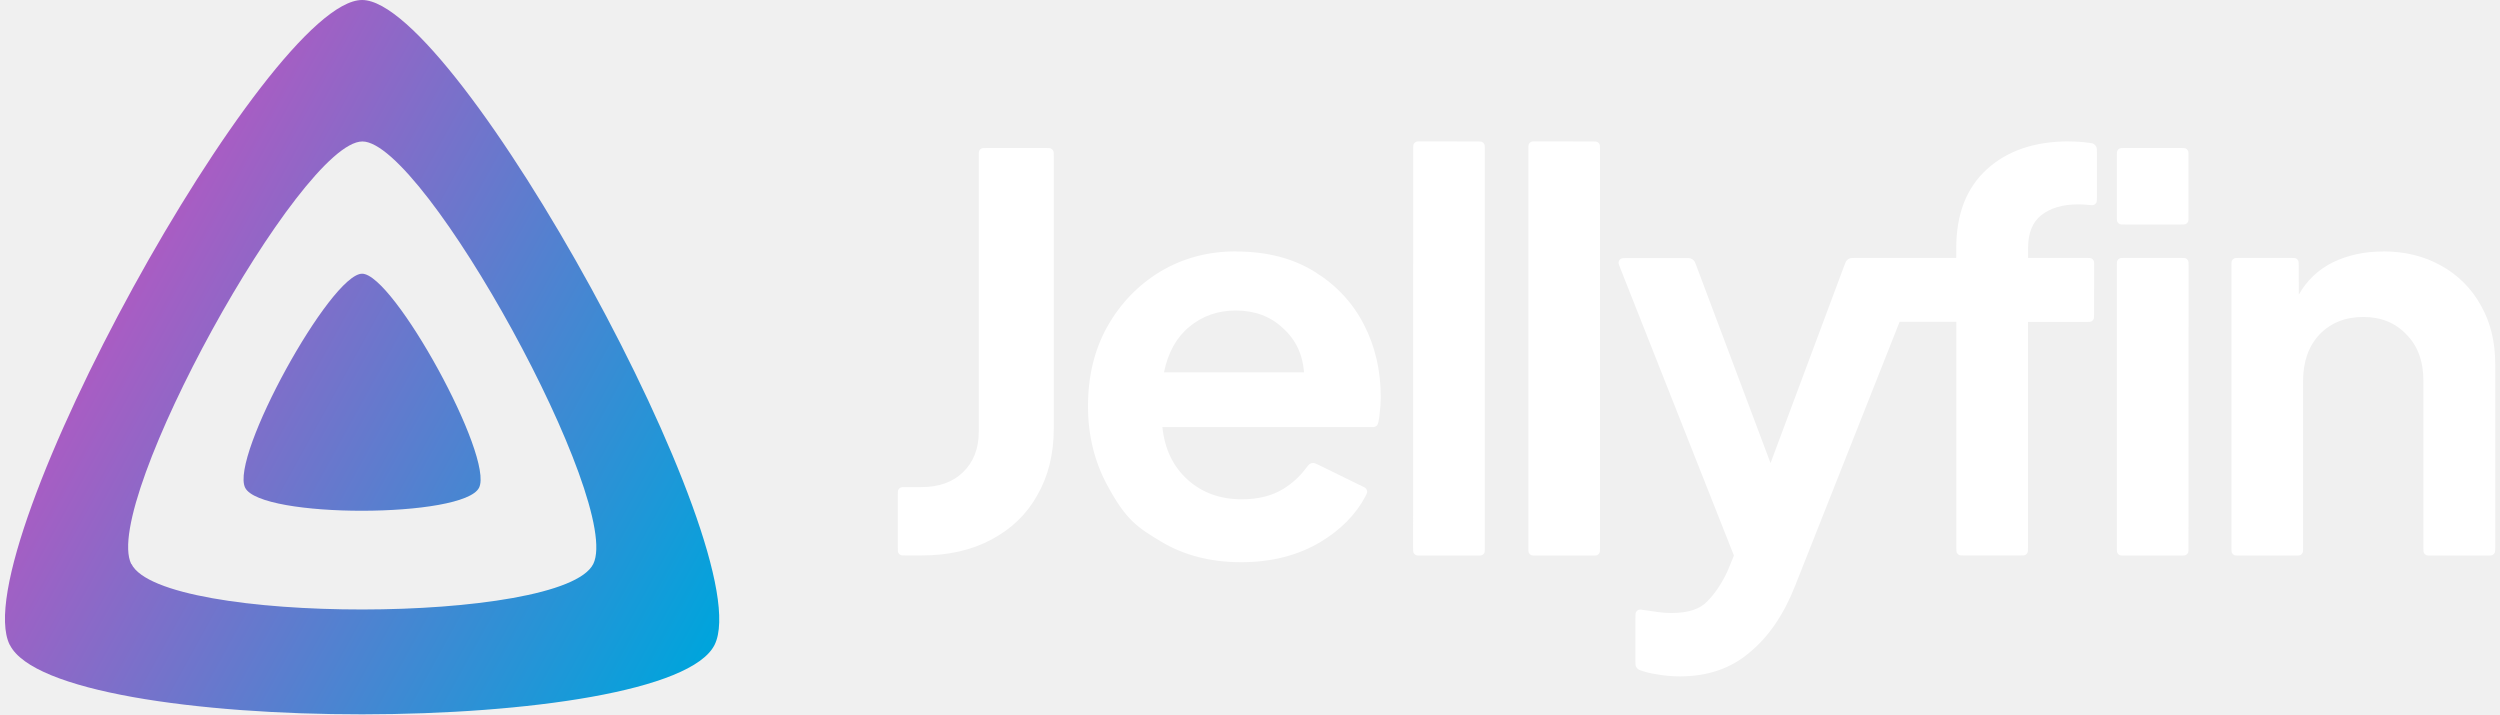
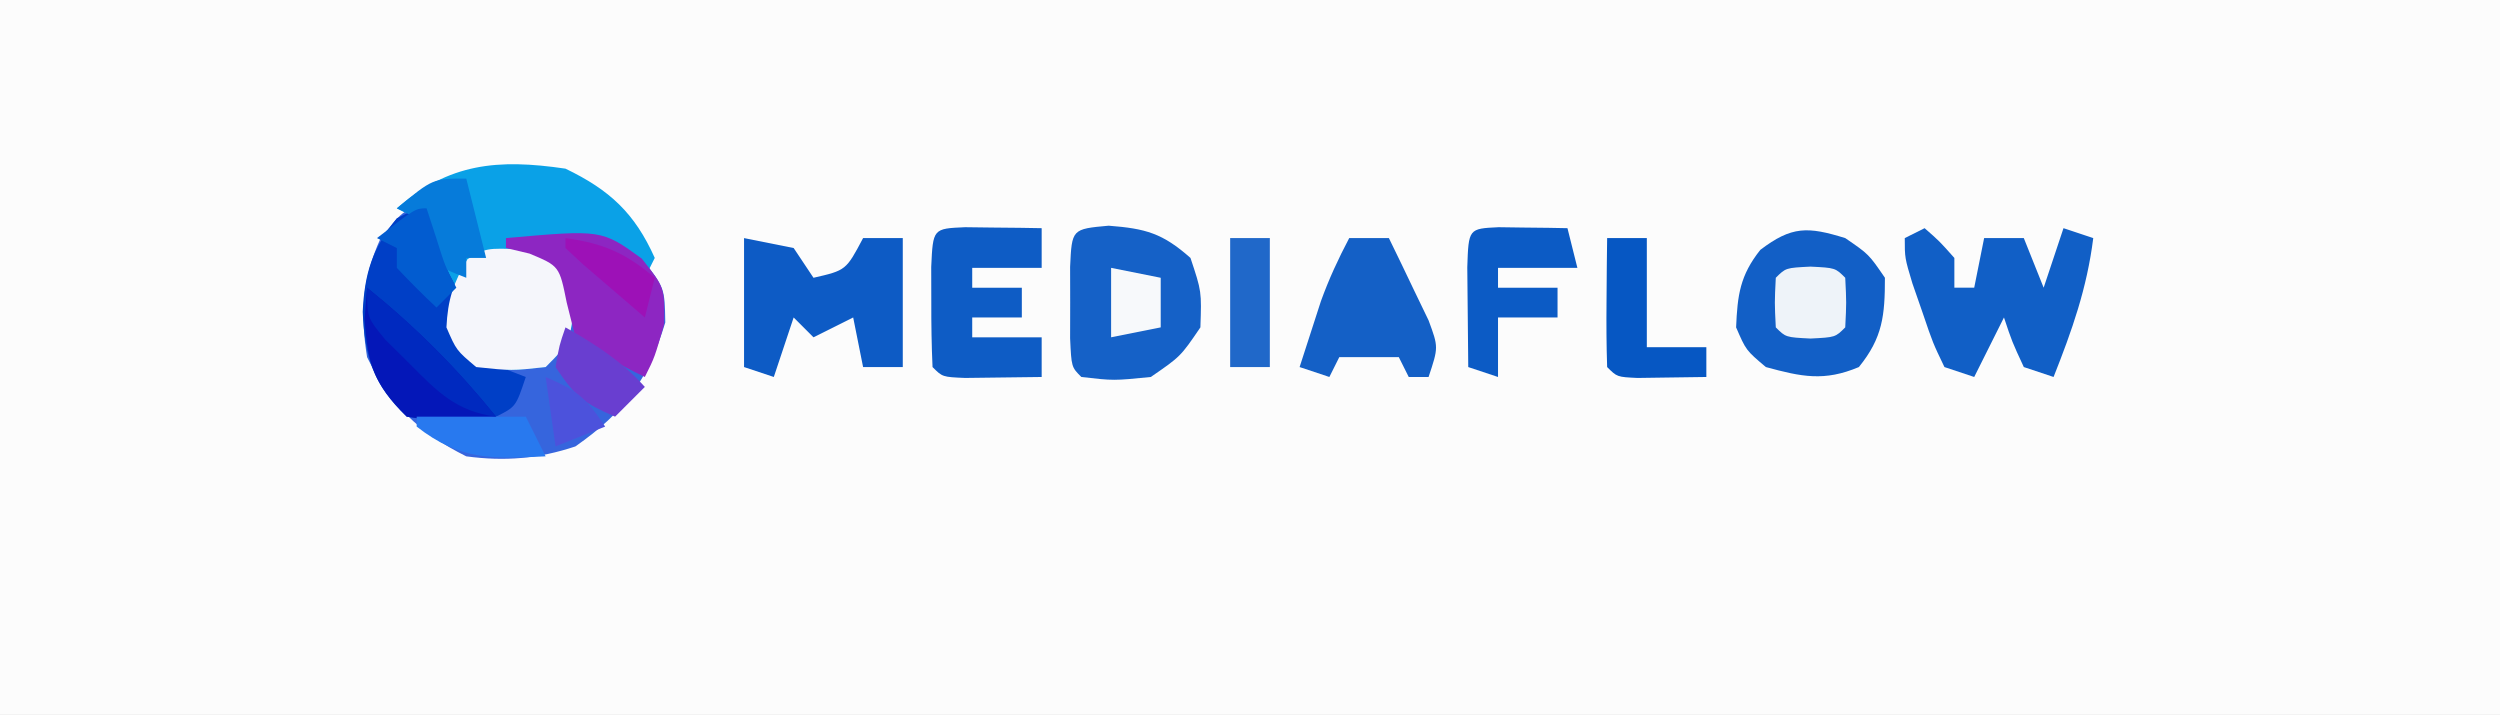
- <svg xmlns="http://www.w3.org/2000/svg" width="252" height="72" viewBox="0 0 252 72">
-   <defs>
-     <linearGradient id="grad1" x1="12.5" y1="30" x2="72.5" y2="63" gradientUnits="userSpaceOnUse">
-       <stop offset="0" stop-color="#AA5CC3" />
-       <stop offset="1" stop-color="#00A4DC" />
-     </linearGradient>
-   </defs>
-   <path d="M24.71,49.16c-1.55,-3.12 8.63,-21.57 11.79,-21.57 3.17,0 13.32,18.49 11.79,21.57 -1.53,3.08 -22.02,3.12 -23.58,0z" fill="url(#grad1)" />
-   <path fill-rule="evenodd" d="M0.98,65C-3.69,55.61 26.98,0 36.5,0c9.53,0 40.15,55.71 35.53,65s-66.37,9.39 -71.04,0m12.26,-8.15c3.07,6.15 43.52,6.08 46.55,0 3.03,-6.09 -17.03,-42.59 -23.27,-42.59S10.17,50.69 13.23,56.85z" fill="url(#grad1)" />
-   <path fill="#FFF" d="M143.24,14.25c-0.28,0 -0.42,0 -0.52,0.05a0.5,0.5 0,0 0,-0.22 0.22c-0.05,0.11 -0.05,0.25 -0.05,0.53L142.44,55.2c0,0.28 0,0.42 0.05,0.53 0.05,0.09 0.13,0.17 0.22,0.22 0.11,0.05 0.25,0.05 0.53,0.05h5.63c0.28,0 0.42,-0 0.53,-0.05a0.5,0.5 0,0 0,0.22 -0.22c0.05,-0.11 0.05,-0.25 0.05,-0.53L149.67,15.06c0,-0.28 0,-0.42 -0.05,-0.53a0.5,0.5 0,0 0,-0.22 -0.22c-0.11,-0.05 -0.25,-0.05 -0.53,-0.05zM154.86,14.25c-0.28,0 -0.42,0 -0.53,0.05a0.5,0.5 0,0 0,-0.22 0.22c-0.05,0.11 -0.05,0.25 -0.05,0.53L154.06,55.2c0,0.28 0,0.42 0.05,0.53 0.05,0.09 0.12,0.17 0.22,0.22 0.11,0.05 0.25,0.05 0.53,0.05h5.62c0.28,0 0.42,-0 0.53,-0.05a0.5,0.5 0,0 0,0.22 -0.22c0.05,-0.11 0.05,-0.25 0.05,-0.53L161.28,15.06c0,-0.28 0,-0.42 -0.05,-0.53a0.5,0.5 0,0 0,-0.22 -0.22c-0.11,-0.05 -0.25,-0.05 -0.53,-0.05zM208.55,14.25q-5.18,0 -8.27,2.81 -3.09,2.81 -3.09,7.94L197.19,26h-10.17c-0.3,0 -0.45,0 -0.58,0.05a0.75,0.75 0,0 0,-0.29 0.21c-0.09,0.1 -0.14,0.24 -0.25,0.52l-7.43,19.9 -7.48,-19.9c-0.1,-0.28 -0.16,-0.42 -0.25,-0.52a0.76,0.76 0,0 0,-0.3 -0.2c-0.13,-0.05 -0.28,-0.05 -0.58,-0.05h-5.77c-0.39,0 -0.59,0 -0.72,0.08a0.5,0.5 0,0 0,-0.21 0.31c-0.03,0.15 0.04,0.33 0.19,0.7L174.78,56l-0.66,1.6q-0.88,1.87 -2.04,3.03 -1.1,1.16 -3.58,1.16 -0.88,0 -1.88,-0.17a13,13 0,0 1,-0.73 -0.1c-0.39,-0.06 -0.58,-0.1 -0.71,-0.05a0.47,0.47 0,0 0,-0.26 0.22c-0.07,0.12 -0.07,0.3 -0.07,0.66v4.33c0,0.24 0,0.37 0.05,0.48a0.74,0.74 0,0 0,0.19 0.27c0.09,0.08 0.19,0.12 0.39,0.18a8,8 0,0 0,1.47 0.35q1.16,0.22 2.37,0.22 4.24,0 7.06,-2.43 2.87,-2.37 4.58,-6.73l10.52,-26.58h5.72v22.75c0,0.28 0,0.42 0.05,0.53a0.5,0.5 0,0 0,0.22 0.22c0.11,0.05 0.25,0.05 0.52,0.05h5.63c0.28,0 0.42,-0 0.53,-0.05a0.5,0.5 0,0 0,0.22 -0.22c0.05,-0.11 0.05,-0.25 0.05,-0.53L204.42,32.45h5.87c0.28,0 0.42,0 0.52,-0.05a0.5,0.5 0,0 0,0.22 -0.22c0.05,-0.11 0.05,-0.25 0.05,-0.53L211.09,26.8c0,-0.28 0,-0.42 -0.05,-0.53a0.5,0.5 0,0 0,-0.22 -0.22c-0.11,-0.05 -0.25,-0.05 -0.52,-0.05h-5.87v-0.99q0,-2.26 1.32,-3.31 1.38,-1.1 3.75,-1.1 0.46,0 0.94,0.05c0.34,0.03 0.52,0.05 0.63,-0a0.48,0.48 0,0 0,0.24 -0.22c0.06,-0.11 0.06,-0.28 0.06,-0.6v-4.43c0,-0.3 0,-0.46 -0.06,-0.59a0.7,0.7 0,0 0,-0.25 -0.29c-0.12,-0.08 -0.26,-0.1 -0.54,-0.13a14,14 0,0 0,-1.97 -0.13zM99.46,14.92c-0.28,0 -0.42,0 -0.53,0.05a0.5,0.5 0,0 0,-0.22 0.22c-0.05,0.11 -0.05,0.25 -0.05,0.52v27.82q0,2.54 -1.6,4.08 -1.54,1.49 -4.19,1.49h-1.57c-0.28,0 -0.42,0 -0.53,0.05a0.5,0.5 0,0 0,-0.22 0.22c-0.05,0.11 -0.05,0.25 -0.05,0.53v5.29c0,0.28 0,0.42 0.05,0.53a0.5,0.5 0,0 0,0.22 0.22c0.11,0.05 0.25,0.05 0.53,0.05h1.57q4.08,0 7.06,-1.6 3.03,-1.6 4.63,-4.47 1.65,-2.87 1.66,-6.67L106.22,15.72c0,-0.28 -0,-0.42 -0.06,-0.53a0.5,0.5 0,0 0,-0.22 -0.22c-0.11,-0.05 -0.25,-0.05 -0.53,-0.05zM213.99,14.92c-0.16,0 -0.26,0.01 -0.34,0.05a0.5,0.5 0,0 0,-0.22 0.22c-0.05,0.11 -0.05,0.25 -0.05,0.52v6.12c0,0.28 0,0.42 0.05,0.53a0.5,0.5 0,0 0,0.22 0.22c0.11,0.05 0.25,0.05 0.53,0.05h5.63c0.28,0 0.42,0 0.52,-0.05a0.5,0.5 0,0 0,0.22 -0.22c0.05,-0.11 0.05,-0.25 0.05,-0.53v-6.12c0,-0.28 0,-0.42 -0.05,-0.52a0.5,0.5 0,0 0,-0.22 -0.22c-0.11,-0.05 -0.25,-0.05 -0.52,-0.05zM124.56,25.34q-4.19,0 -7.61,2.04 -3.36,2.04 -5.35,5.57 -1.93,3.47 -1.93,8 0,4.36 1.93,7.94c1.93,3.59 3.09,4.28 5.4,5.68q3.47,2.1 8.11,2.1 4.58,0 8,-2.04 3.09,-1.87 4.53,-4.61c0.11,-0.22 0.17,-0.33 0.17,-0.45a0.53,0.53 0,0 0,-0.1 -0.3c-0.07,-0.1 -0.19,-0.16 -0.43,-0.27l-4.27,-2.09c-0.31,-0.15 -0.47,-0.23 -0.61,-0.24a0.6,0.6 0,0 0,-0.35 0.08c-0.12,0.07 -0.24,0.22 -0.48,0.54a8.2,8.2 0,0 1,-2.21 1.99q-1.71,1.05 -4.19,1.05 -3.26,0 -5.46,-1.98 -2.2,-1.99 -2.54,-5.3h21.06c0.2,0 0.3,0 0.39,-0.04a0.55,0.55 0,0 0,0.21 -0.17c0.06,-0.08 0.08,-0.17 0.12,-0.33q0.09,-0.39 0.12,-0.84 0.11,-0.83 0.11,-1.65 0,-4.03 -1.71,-7.33t-4.96,-5.3q-3.26,-2.04 -7.94,-2.04m115.64,0q-2.81,0 -5.07,1.1a7.9,7.9 0,0 0,-3.42 3.25L231.71,26.8c0,-0.28 0,-0.42 -0.05,-0.53a0.5,0.5 0,0 0,-0.22 -0.22c-0.11,-0.05 -0.25,-0.05 -0.53,-0.05h-5.18c-0.28,0 -0.42,0 -0.53,0.05a0.5,0.5 0,0 0,-0.22 0.22c-0.05,0.11 -0.05,0.25 -0.05,0.53v28.4c0,0.28 0,0.42 0.05,0.53a0.5,0.5 0,0 0,0.22 0.22c0.11,0.05 0.25,0.05 0.53,0.05h5.62c0.28,0 0.42,0 0.53,-0.05a0.5,0.5 0,0 0,0.22 -0.22c0.05,-0.11 0.05,-0.25 0.05,-0.53v-16.79q0,-2.92 1.65,-4.69 1.71,-1.77 4.41,-1.77 2.7,0 4.36,1.77 1.71,1.71 1.71,4.69v16.79c0,0.28 -0,0.42 0.05,0.53a0.5,0.5 0,0 0,0.22 0.22c0.11,0.05 0.25,0.05 0.53,0.05h5.63c0.28,0 0.42,0 0.53,-0.05a0.5,0.5 0,0 0,0.22 -0.22c0.05,-0.11 0.06,-0.25 0.06,-0.53v-18.5q-0,-3.37 -1.44,-5.9a10.1,10.1 0,0 0,-4.03 -4.03q-2.54,-1.43 -5.85,-1.43M214.18,26c-0.28,0 -0.42,0 -0.53,0.05a0.5,0.5 0,0 0,-0.22 0.22c-0.05,0.11 -0.05,0.25 -0.05,0.53v28.4c0,0.28 0,0.42 0.05,0.53a0.5,0.5 0,0 0,0.22 0.22c0.11,0.05 0.25,0.05 0.53,0.05h5.63c0.28,0 0.42,0 0.52,-0.05a0.5,0.5 0,0 0,0.22 -0.22c0.05,-0.11 0.05,-0.25 0.05,-0.53L220.61,26.8c0,-0.28 0,-0.42 -0.05,-0.53a0.5,0.5 0,0 0,-0.22 -0.22c-0.11,-0.05 -0.25,-0.05 -0.53,-0.05zM124.56,31.3q2.87,0 4.74,1.76 1.93,1.71 2.15,4.47h-14.12q0.61,-2.98 2.54,-4.58 1.99,-1.65 4.69,-1.65" />
+ <svg xmlns="http://www.w3.org/2000/svg" version="1.1" width="252" height="72">
+   <path d="M0 0 C83.16 0 166.32 0 252 0 C252 23.76 252 47.52 252 72 C168.84 72 85.68 72 0 72 C0 48.24 0 24.48 0 0 Z " fill="#FCFCFC" transform="translate(0,0)" />
+   <path d="M0 0 C0.309 0.949 0.619 1.897 0.938 2.875 C1.874 5.861 1.874 5.861 3 8 C3.165 9.011 3.33 10.021 3.5 11.062 C3.688 13.881 3.688 13.881 5 15 C8.458 15.333 8.458 15.333 12 15 C14.295 12.176 14.295 12.176 13.938 8.938 C13.305 5.781 13.305 5.781 10.438 4.625 C9.633 4.419 8.829 4.213 8 4 C8 3.67 8 3.34 8 3 C17.65 2.142 17.65 2.142 21.688 5.062 C24 8 24 8 24.062 11.5 C22.294 17.325 20.004 20.497 15 24 C11.269 25.244 7.874 25.522 4 25 C-0.797 22.602 -3.637 19.817 -6 15 C-6.698 10.558 -6.505 7.102 -4.625 3 C-2.188 0 -2.188 0 0 0 Z " fill="#3665DD" transform="translate(43,21)" />
+   <path d="M0 0 C4.447 2.144 6.974 4.47 9 9 C8.67 9.66 8.34 10.32 8 11 C7.484 10.505 6.969 10.01 6.438 9.5 C3.193 7.504 0.738 7.784 -3 8 C-2.319 8.536 -1.639 9.072 -0.938 9.625 C1 12 1 12 0.875 15.125 C0 18 0 18 -2 20 C-5.438 20.375 -5.438 20.375 -9 20 C-10.938 18.312 -10.938 18.312 -12 16 C-12.04 14.334 -12.044 12.666 -12 11 C-12.66 10.34 -13.32 9.68 -14 9 C-14.165 8.319 -14.33 7.639 -14.5 6.938 C-14.665 6.298 -14.83 5.659 -15 5 C-15.66 4.67 -16.32 4.34 -17 4 C-11.726 -0.561 -6.84 -1.008 0 0 Z " fill="#0AA1E7" transform="translate(57,17)" />
+   <path d="M0 0 C0.309 0.949 0.619 1.897 0.938 2.875 C1.874 5.861 1.874 5.861 3 8 C3.062 8.969 3.124 9.939 3.188 10.938 C3.703 14.303 3.703 14.303 7.062 15.875 C8.517 16.432 8.517 16.432 10 17 C9 20 9 20 7 21 C3.92 21.47 1.072 21.557 -2 21 C-5.389 17.776 -6.24 14.979 -6.438 10.438 C-6.262 6.585 -5.482 4.054 -3 1 C-1 0 -1 0 0 0 Z " fill="#003FC6" transform="translate(43,21)" />
+   <path d="M0 0 C2.375 1.625 2.375 1.625 4 4 C4 7.777 3.784 10.035 1.375 13 C-2.116 14.47 -4.391 13.984 -8 13 C-10 11.312 -10 11.312 -11 9 C-10.867 5.743 -10.605 3.763 -8.562 1.188 C-5.391 -1.223 -3.787 -1.172 0 0 Z " fill="#125FC6" transform="translate(186,24)" />
+   <path d="M0 0 C3.74 0.288 5.439 0.761 8.25 3.25 C9.375 6.625 9.375 6.625 9.25 10.25 C7.25 13.188 7.25 13.188 4.25 15.25 C0.5 15.625 0.5 15.625 -2.75 15.25 C-3.75 14.25 -3.75 14.25 -3.883 11.344 C-3.88 10.158 -3.878 8.972 -3.875 7.75 C-3.878 6.564 -3.88 5.378 -3.883 4.156 C-3.708 0.337 -3.708 0.337 0 0 Z " fill="#1561C7" transform="translate(111.75,22.75)" />
+   <path d="M0 0 C1.5 1.312 1.5 1.312 3 3 C3 3.99 3 4.98 3 6 C3.66 6 4.32 6 5 6 C5.33 4.35 5.66 2.7 6 1 C7.32 1 8.64 1 10 1 C10.66 2.65 11.32 4.3 12 6 C12.66 4.02 13.32 2.04 14 0 C14.99 0.33 15.98 0.66 17 1 C16.368 6.053 14.865 10.296 13 15 C12.01 14.67 11.02 14.34 10 14 C8.812 11.438 8.812 11.438 8 9 C7.01 10.98 6.02 12.96 5 15 C4.01 14.67 3.02 14.34 2 14 C0.832 11.566 0.832 11.566 -0.188 8.562 C-0.532 7.574 -0.876 6.585 -1.23 5.566 C-2 3 -2 3 -2 1 C-1.34 0.67 -0.68 0.34 0 0 Z " fill="#115FC6" transform="translate(194,23)" />
+   <path d="M0 0 C2.475 0.495 2.475 0.495 5 1 C5.66 1.99 6.32 2.98 7 4 C10.278 3.248 10.278 3.248 12 0 C13.32 0 14.64 0 16 0 C16 4.29 16 8.58 16 13 C14.68 13 13.36 13 12 13 C11.67 11.35 11.34 9.7 11 8 C9.02 8.99 9.02 8.99 7 10 C6.34 9.34 5.68 8.68 5 8 C4.34 9.98 3.68 11.96 3 14 C2.01 13.67 1.02 13.34 0 13 C0 8.71 0 4.42 0 0 Z " fill="#0D5BC5" transform="translate(75,24)" />
+   <path d="M0 0 C1.375 0.017 1.375 0.017 2.777 0.035 C3.696 0.044 4.616 0.053 5.562 0.062 C6.273 0.074 6.983 0.086 7.715 0.098 C7.715 1.418 7.715 2.738 7.715 4.098 C5.405 4.098 3.095 4.098 0.715 4.098 C0.715 4.758 0.715 5.418 0.715 6.098 C2.365 6.098 4.015 6.098 5.715 6.098 C5.715 7.088 5.715 8.078 5.715 9.098 C4.065 9.098 2.415 9.098 0.715 9.098 C0.715 9.758 0.715 10.418 0.715 11.098 C3.025 11.098 5.335 11.098 7.715 11.098 C7.715 12.418 7.715 13.738 7.715 15.098 C6.069 15.125 4.423 15.144 2.777 15.16 C1.861 15.172 0.944 15.183 0 15.195 C-2.285 15.098 -2.285 15.098 -3.285 14.098 C-3.384 11.933 -3.415 9.765 -3.41 7.598 C-3.413 6.412 -3.415 5.226 -3.418 4.004 C-3.241 0.139 -3.241 0.139 0 0 Z " fill="#0E5CC5" transform="translate(97.28516,22.90234)" />
+   <path d="M0 0 C3.438 0.875 3.438 0.875 5.438 3.875 C4.993 9.319 4.993 9.319 2.438 11.875 C-1 12.25 -1 12.25 -4.562 11.875 C-6.562 10.188 -6.562 10.188 -7.562 7.875 C-7.426 5.075 -6.874 3.394 -5.438 1 C-3.562 -0.125 -3.562 -0.125 0 0 Z " fill="#F5F6FB" transform="translate(52.5625,25.125)" />
+   <path d="M0 0 C1.32 0 2.64 0 4 0 C4.866 1.765 5.717 3.537 6.562 5.312 C7.276 6.792 7.276 6.792 8.004 8.301 C9 11 9 11 8 14 C7.34 14 6.68 14 6 14 C5.67 13.34 5.34 12.68 5 12 C3.02 12 1.04 12 -1 12 C-1.33 12.66 -1.66 13.32 -2 14 C-2.99 13.67 -3.98 13.34 -5 13 C-4.546 11.582 -4.086 10.166 -3.625 8.75 C-3.242 7.567 -3.242 7.567 -2.852 6.359 C-2.048 4.134 -1.103 2.091 0 0 Z " fill="#1460C6" transform="translate(136,24)" />
+   <path d="M0 0 C9.65 -0.858 9.65 -0.858 13.688 2.062 C16 5 16 5 15.938 8.688 C15 12 15 12 14 14 C11.506 12.796 9.319 11.546 7 10 C6.711 8.845 6.423 7.69 6.125 6.5 C5.385 2.819 5.385 2.819 2.375 1.562 C1.591 1.377 0.807 1.191 0 1 C0 0.67 0 0.34 0 0 Z " fill="#8D26C2" transform="translate(51,24)" />
+   <path d="M0 0 C1.236 0.017 1.236 0.017 2.496 0.035 C3.322 0.044 4.149 0.053 5 0.062 C5.638 0.074 6.276 0.086 6.934 0.098 C7.264 1.418 7.594 2.738 7.934 4.098 C5.294 4.098 2.654 4.098 -0.066 4.098 C-0.066 4.758 -0.066 5.418 -0.066 6.098 C1.914 6.098 3.894 6.098 5.934 6.098 C5.934 7.088 5.934 8.078 5.934 9.098 C3.954 9.098 1.974 9.098 -0.066 9.098 C-0.066 11.078 -0.066 13.058 -0.066 15.098 C-1.056 14.768 -2.046 14.438 -3.066 14.098 C-3.093 11.952 -3.113 9.806 -3.129 7.66 C-3.141 6.465 -3.152 5.27 -3.164 4.039 C-3.035 0.143 -3.035 0.143 0 0 Z " fill="#0C5BC5" transform="translate(151.0664,22.90234)" />
+   <path d="M0 0 C4.88 3.942 9.058 8.12 13 13 C9.926 13.355 7.063 13.501 4 13 C0.697 9.697 0.05 7.778 -0.25 3.125 C-0.168 2.094 -0.085 1.062 0 0 Z " fill="#0417B8" transform="translate(37,29)" />
+   <path d="M0 0 C1.32 0 2.64 0 4 0 C4 3.63 4 7.26 4 11 C5.98 11 7.96 11 10 11 C10 11.99 10 12.98 10 14 C8.521 14.027 7.042 14.046 5.562 14.062 C4.327 14.08 4.327 14.08 3.066 14.098 C1 14 1 14 0 13 C-0.073 10.814 -0.084 8.625 -0.062 6.438 C-0.053 5.24 -0.044 4.042 -0.035 2.809 C-0.024 1.882 -0.012 0.955 0 0 Z " fill="#0657C3" transform="translate(162,24)" />
+   <path d="M0 0 C1.32 0 2.64 0 4 0 C4 4.29 4 8.58 4 13 C2.68 13 1.36 13 0 13 C0 8.71 0 4.42 0 0 Z " fill="#2068C9" transform="translate(124,24)" />
+   <path d="M0 0 C2.5 0.125 2.5 0.125 3.5 1.125 C3.625 3.625 3.625 3.625 3.5 6.125 C2.5 7.125 2.5 7.125 0 7.25 C-2.5 7.125 -2.5 7.125 -3.5 6.125 C-3.625 3.625 -3.625 3.625 -3.5 1.125 C-2.5 0.125 -2.5 0.125 0 0 Z " fill="#EEF3F9" transform="translate(182.5,26.875)" />
+   <path d="M0 0 C0.66 2.64 1.32 5.28 2 8 C1.34 8 0.68 8 0 8 C0 8.66 0 9.32 0 10 C-1.938 9.25 -1.938 9.25 -4 8 C-4.625 5.938 -4.625 5.938 -5 4 C-5.66 3.67 -6.32 3.34 -7 3 C-3.375 0 -3.375 0 0 0 Z " fill="#067BDA" transform="translate(47,18)" />
+   <path d="M0 0 C3.63 0 7.26 0 11 0 C11.66 1.32 12.32 2.64 13 4 C7.664 4.271 4.386 4.427 0 1 C0 0.67 0 0.34 0 0 Z " fill="#2879EF" transform="translate(42,42)" />
+   <path d="M0 0 C3.058 1.736 5.634 3.385 8 6 C7.01 6.99 6.02 7.98 5 9 C1.839 7.63 1.007 7.011 -1 4 C-0.625 1.812 -0.625 1.812 0 0 Z " fill="#693ED0" transform="translate(57,33)" />
+   <path d="M0 0 C4.88 3.942 9.058 8.12 13 13 C8.967 12.463 7.055 10.458 4.25 7.625 C3.451 6.834 2.652 6.042 1.828 5.227 C0 3 0 3 0 0 Z " fill="#0029BF" transform="translate(37,29)" />
+   <path d="M0 0 C2.475 0.495 2.475 0.495 5 1 C5 2.65 5 4.3 5 6 C3.35 6.33 1.7 6.66 0 7 C0 4.69 0 2.38 0 0 Z " fill="#F7F9FB" transform="translate(112,27)" />
+   <path d="M0 0 C0.309 0.949 0.619 1.897 0.938 2.875 C1.874 5.861 1.874 5.861 3 8 C2.34 8.66 1.68 9.32 1 10 C-0.376 8.71 -1.708 7.373 -3 6 C-3 5.34 -3 4.68 -3 4 C-3.66 3.67 -4.32 3.34 -5 3 C-1.125 0 -1.125 0 0 0 Z " fill="#025CD0" transform="translate(43,21)" />
+   <path d="M0 0 C3.821 0.531 6.062 1.497 9 4 C8.67 5.32 8.34 6.64 8 8 C6.664 6.858 5.331 5.711 4 4.562 C3.257 3.924 2.515 3.286 1.75 2.629 C1.173 2.091 0.595 1.554 0 1 C0 0.67 0 0.34 0 0 Z " fill="#9D11B7" transform="translate(57,24)" />
+   <path d="M0 0 C3.161 1.37 3.993 1.989 6 5 C4.35 5.66 2.7 6.32 1 7 C0.67 4.69 0.34 2.38 0 0 Z " fill="#4C52DC" transform="translate(55,38)" />
</svg>
